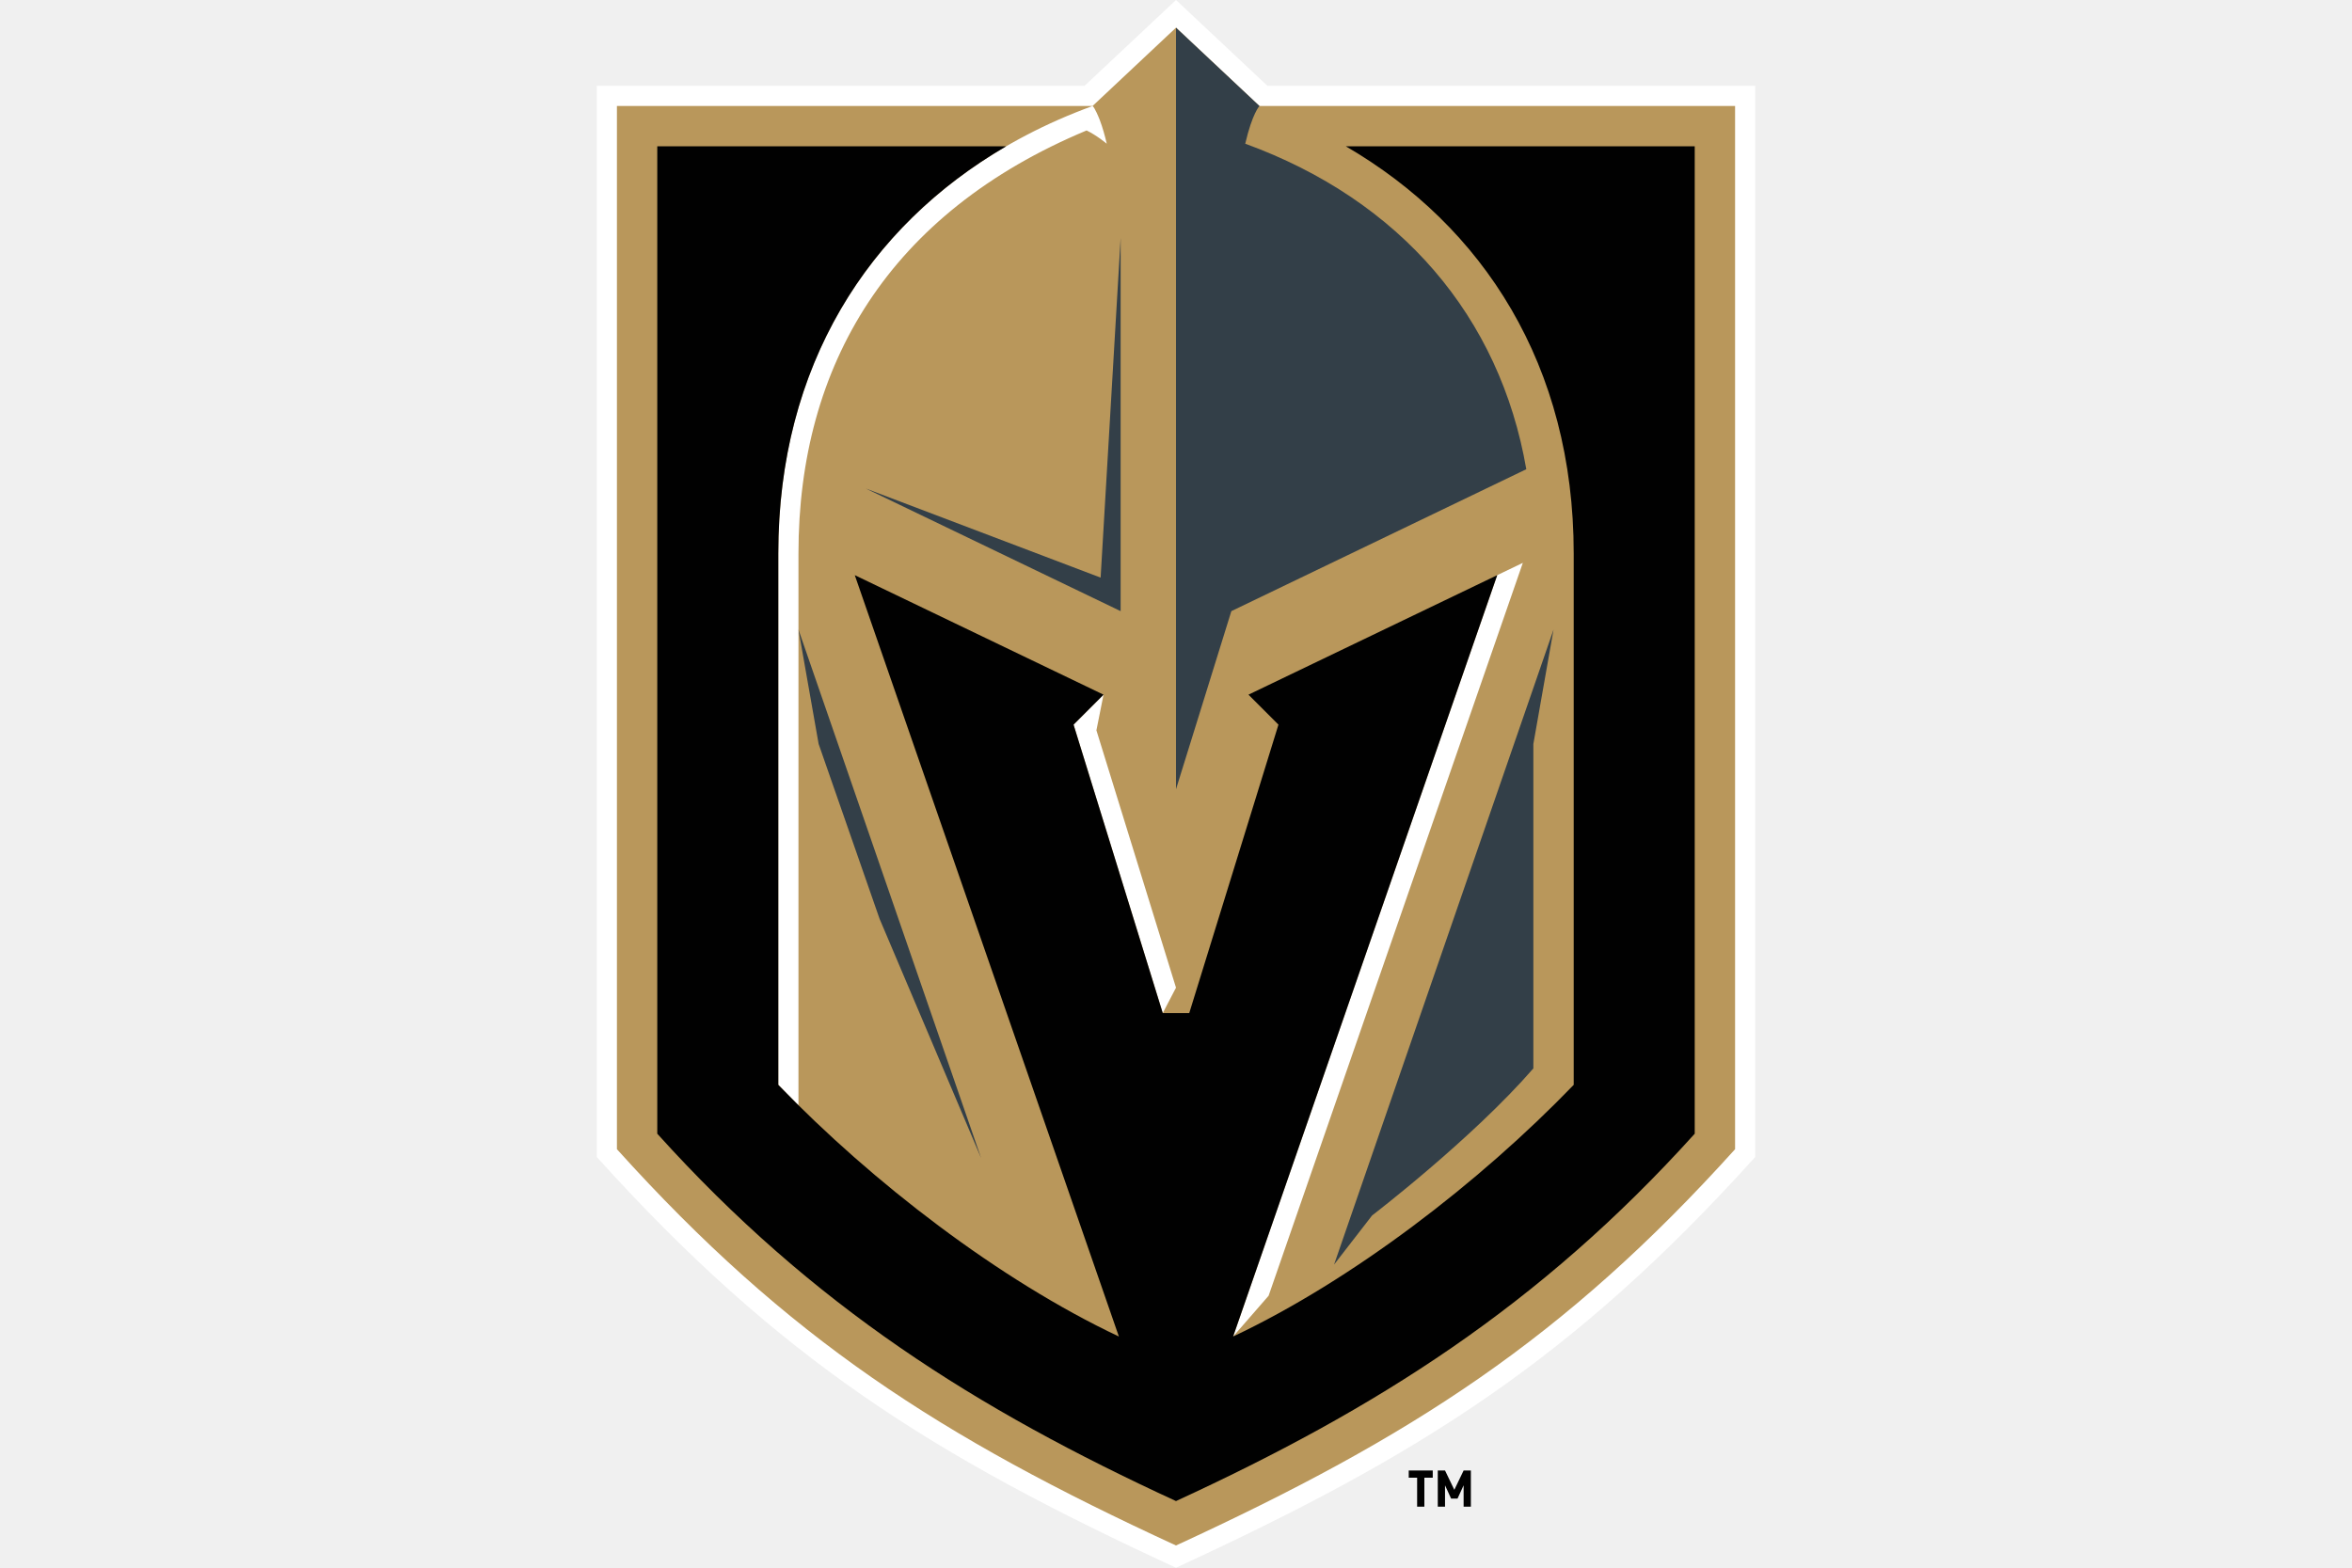
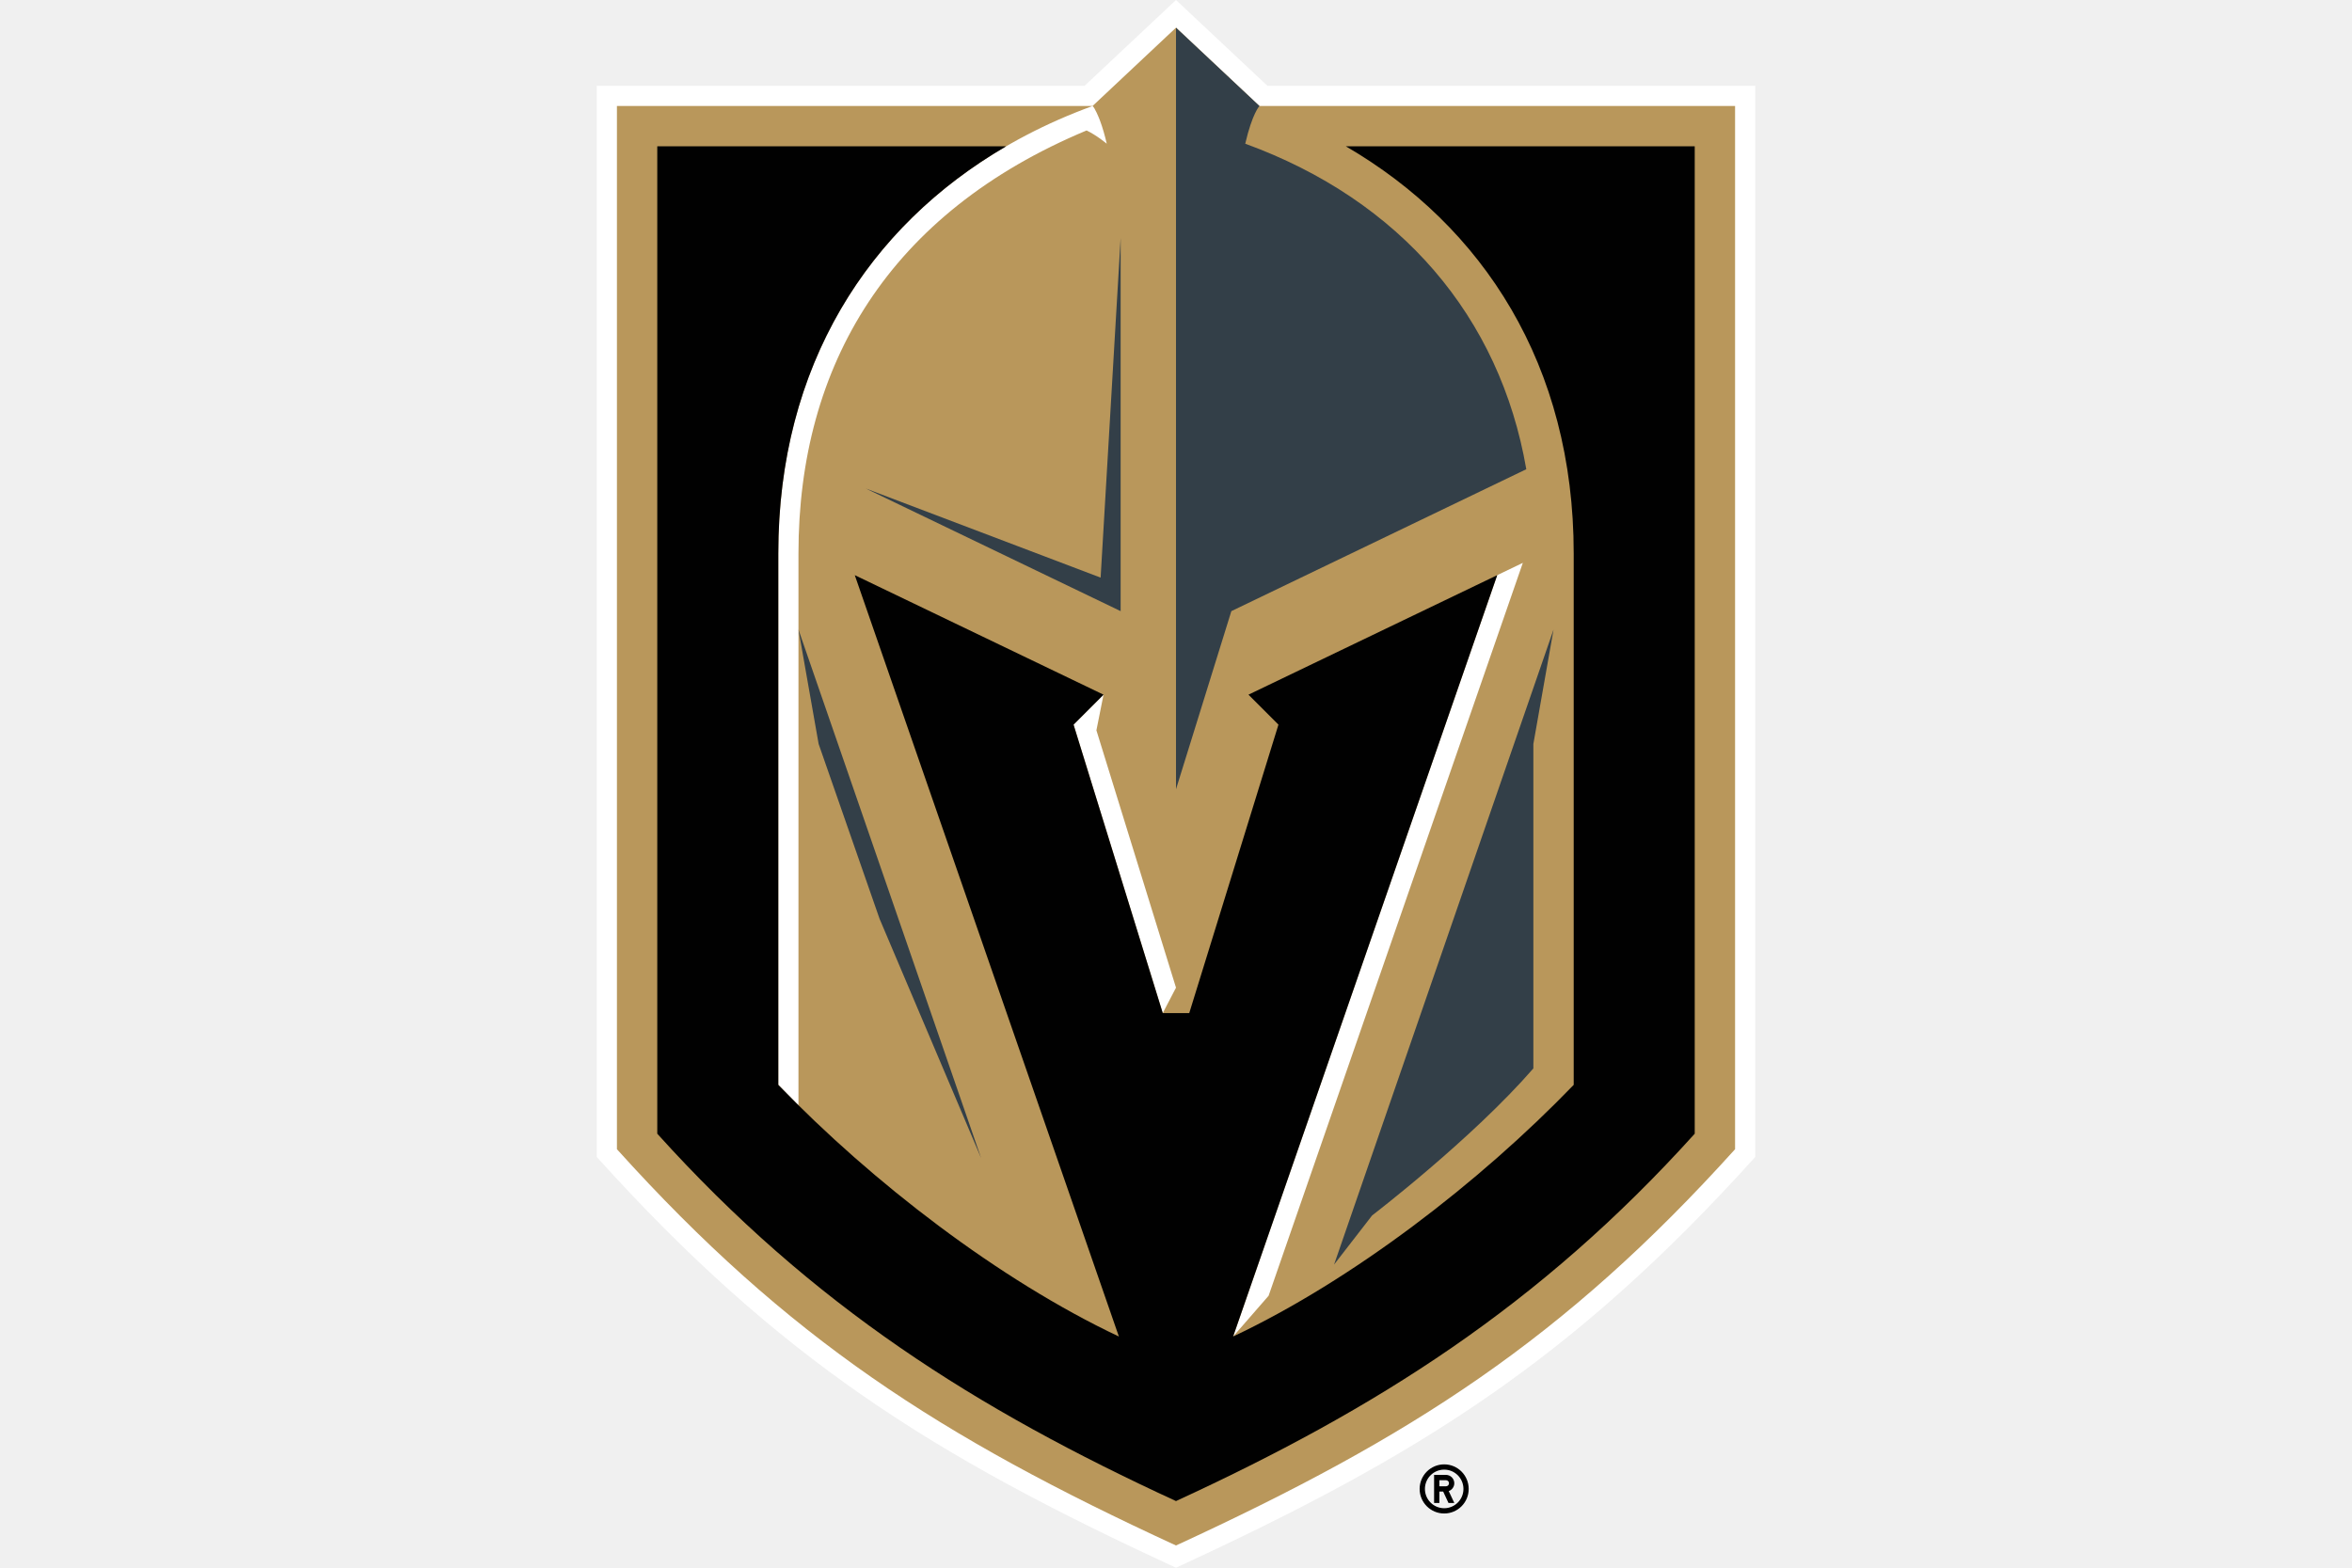
- <svg xmlns="http://www.w3.org/2000/svg" viewBox="0 0 960 640">
-   <path fill="#010101" d="M581.374 603.26v11.825h-2.957V603.26h-3.423v-2.937h9.802v2.938h-3.422zm16.022 11.825v-8.713l-2.49 5.428h-2.611l-2.49-5.428v8.713h-2.956v-14.762h2.956l3.796 7.883 3.795-7.883h2.957v14.762h-2.957z" />
-   <path fill="#FFF" d="M517.313 35.03L480 0s-30.894 29.003-37.312 35.03H243.575v437.294C317.907 554.723 380.31 594.081 480 640c99.495-45.83 161.97-85.14 236.425-167.676V35.03H517.313z" />
-   <path fill="#B9975B" d="M514.049 43.263c-.345-.34-34.05-31.972-34.05-31.972s-33.702 31.632-34.048 31.972H251.808V469.16C321.456 546.387 383.548 586.5 480 630.935c96.246-44.34 158.326-84.306 228.192-161.775V43.263H514.05zM325.903 225.935V451.21a496.324 496.324 0 0 1-8.232-8.323v-216.95c0-91.853 52.835-155.167 128.263-182.657.913.638 2.537 4.634 2.936 5.673 1.17 3.052 2.124 6.508 2.87 9.72 0 0-4.12-3.446-8.23-5.418-80.545 33.652-117.607 95.655-117.607 172.681zm148.691 187.66l-36.41-117.762 12.237-12.237-2.906 14.548L480 403.212l-5.406 10.383zM517.8 528.981l-14.485 16.645 107.793-310.821 10.457-5.025L517.8 528.981z" />
+ <svg xmlns="http://www.w3.org/2000/svg" viewBox="0 0 960 640" xml:space="preserve">
+   <path d="M599.464 607.85c0-5.535-4.457-10.03-10.002-10.03-5.524 0-10.02 4.495-10.02 10.03 0 5.535 4.496 10.022 10.02 10.022 5.545 0 10.002-4.486 10.002-10.022zm-17.863 0c0-4.353 3.517-7.88 7.861-7.88 4.344 0 7.863 3.527 7.863 7.88 0 4.335-3.519 7.872-7.863 7.872s-7.86-3.537-7.86-7.872z" />
+   <path d="m593.592 613.574-2.272-4.841c1.313-.468 2.272-1.747 2.272-3.208a3.422 3.422 0 0 0-3.418-3.415h-4.83v11.464h2.16v-4.645h1.548l2.166 4.645h2.374zm-3.418-6.803h-2.67v-2.486h2.67c.715 0 1.258.555 1.258 1.24 0 .696-.543 1.246-1.258 1.246z" />
+   <path fill="#FFF" d="M517.313 35.03 480 0s-30.894 29.003-37.312 35.03H243.575v437.294C317.907 554.723 380.31 594.081 480 640c99.495-45.83 161.97-85.14 236.425-167.676V35.03H517.313z" />
+   <path fill="#B9975B" d="M514.049 43.263c-.345-.34-34.05-31.972-34.05-31.972s-33.702 31.632-34.048 31.972H251.808V469.16C321.456 546.387 383.548 586.5 480 630.935c96.246-44.34 158.326-84.306 228.192-161.775V43.263H514.05zM325.903 225.935V451.21a496.324 496.324 0 0 1-8.232-8.323v-216.95c0-91.853 52.835-155.167 128.263-182.657.913.638 2.537 4.634 2.936 5.673 1.17 3.052 2.124 6.508 2.87 9.72 0 0-4.12-3.446-8.23-5.418-80.545 33.652-117.607 95.655-117.607 172.681zm148.691 187.66-36.41-117.762 12.237-12.237-2.906 14.548L480 403.212l-5.406 10.383zM517.8 528.981l-14.485 16.645 107.793-310.821 10.457-5.025L517.8 528.981z" />
  <path fill="#010101" d="M691.726 59.728v403.104C628.12 533.364 561.471 575.268 480 612.806c-81.471-37.538-148.12-79.442-211.726-149.974V59.728h142.408c-56.125 32.651-93.011 89.466-93.011 166.208v216.95c38.271 39.664 90 79.58 139.015 102.74L348.888 234.805l101.533 48.79-12.237 12.238 36.41 117.762h10.813l36.41-117.762-12.238-12.237 101.53-48.791-107.794 310.82c48.681-23.003 100.438-62.759 139.015-102.739v-216.95c0-76.742-36.887-133.557-93.012-166.208h142.408z" />
  <g fill="#333F48">
-     <path d="M508.26 58.671c2.89-12.441 5.805-15.392 5.805-15.392A93549.915 93549.915 0 0 0 480 11.29v310.916l22.594-72.713 120.383-57.932c-10.751-62.247-51.307-109.78-114.717-132.89zM634.097 257.019l-89.573 259.227 15.524-20.05s40.82-31.248 65.816-60.024V303.717l8.233-46.698zM325.903 257.019l74.545 215.734-41.44-97.654-24.872-71.382-8.233-46.698zm123.332-21.208l-95.87-36.385 104.041 50.068V97.144l-8.171 138.667z" />
+     <path d="M508.26 58.671c2.89-12.441 5.805-15.392 5.805-15.392A93549.915 93549.915 0 0 0 480 11.29v310.916l22.594-72.713 120.383-57.932c-10.751-62.247-51.307-109.78-114.717-132.89zM634.097 257.019l-89.573 259.227 15.524-20.05s40.82-31.248 65.816-60.024V303.717l8.233-46.698zM325.903 257.019l74.545 215.734-41.44-97.654-24.872-71.382-8.233-46.698zm123.332-21.208-95.87-36.385 104.041 50.068V97.144l-8.171 138.667z" />
  </g>
</svg>
